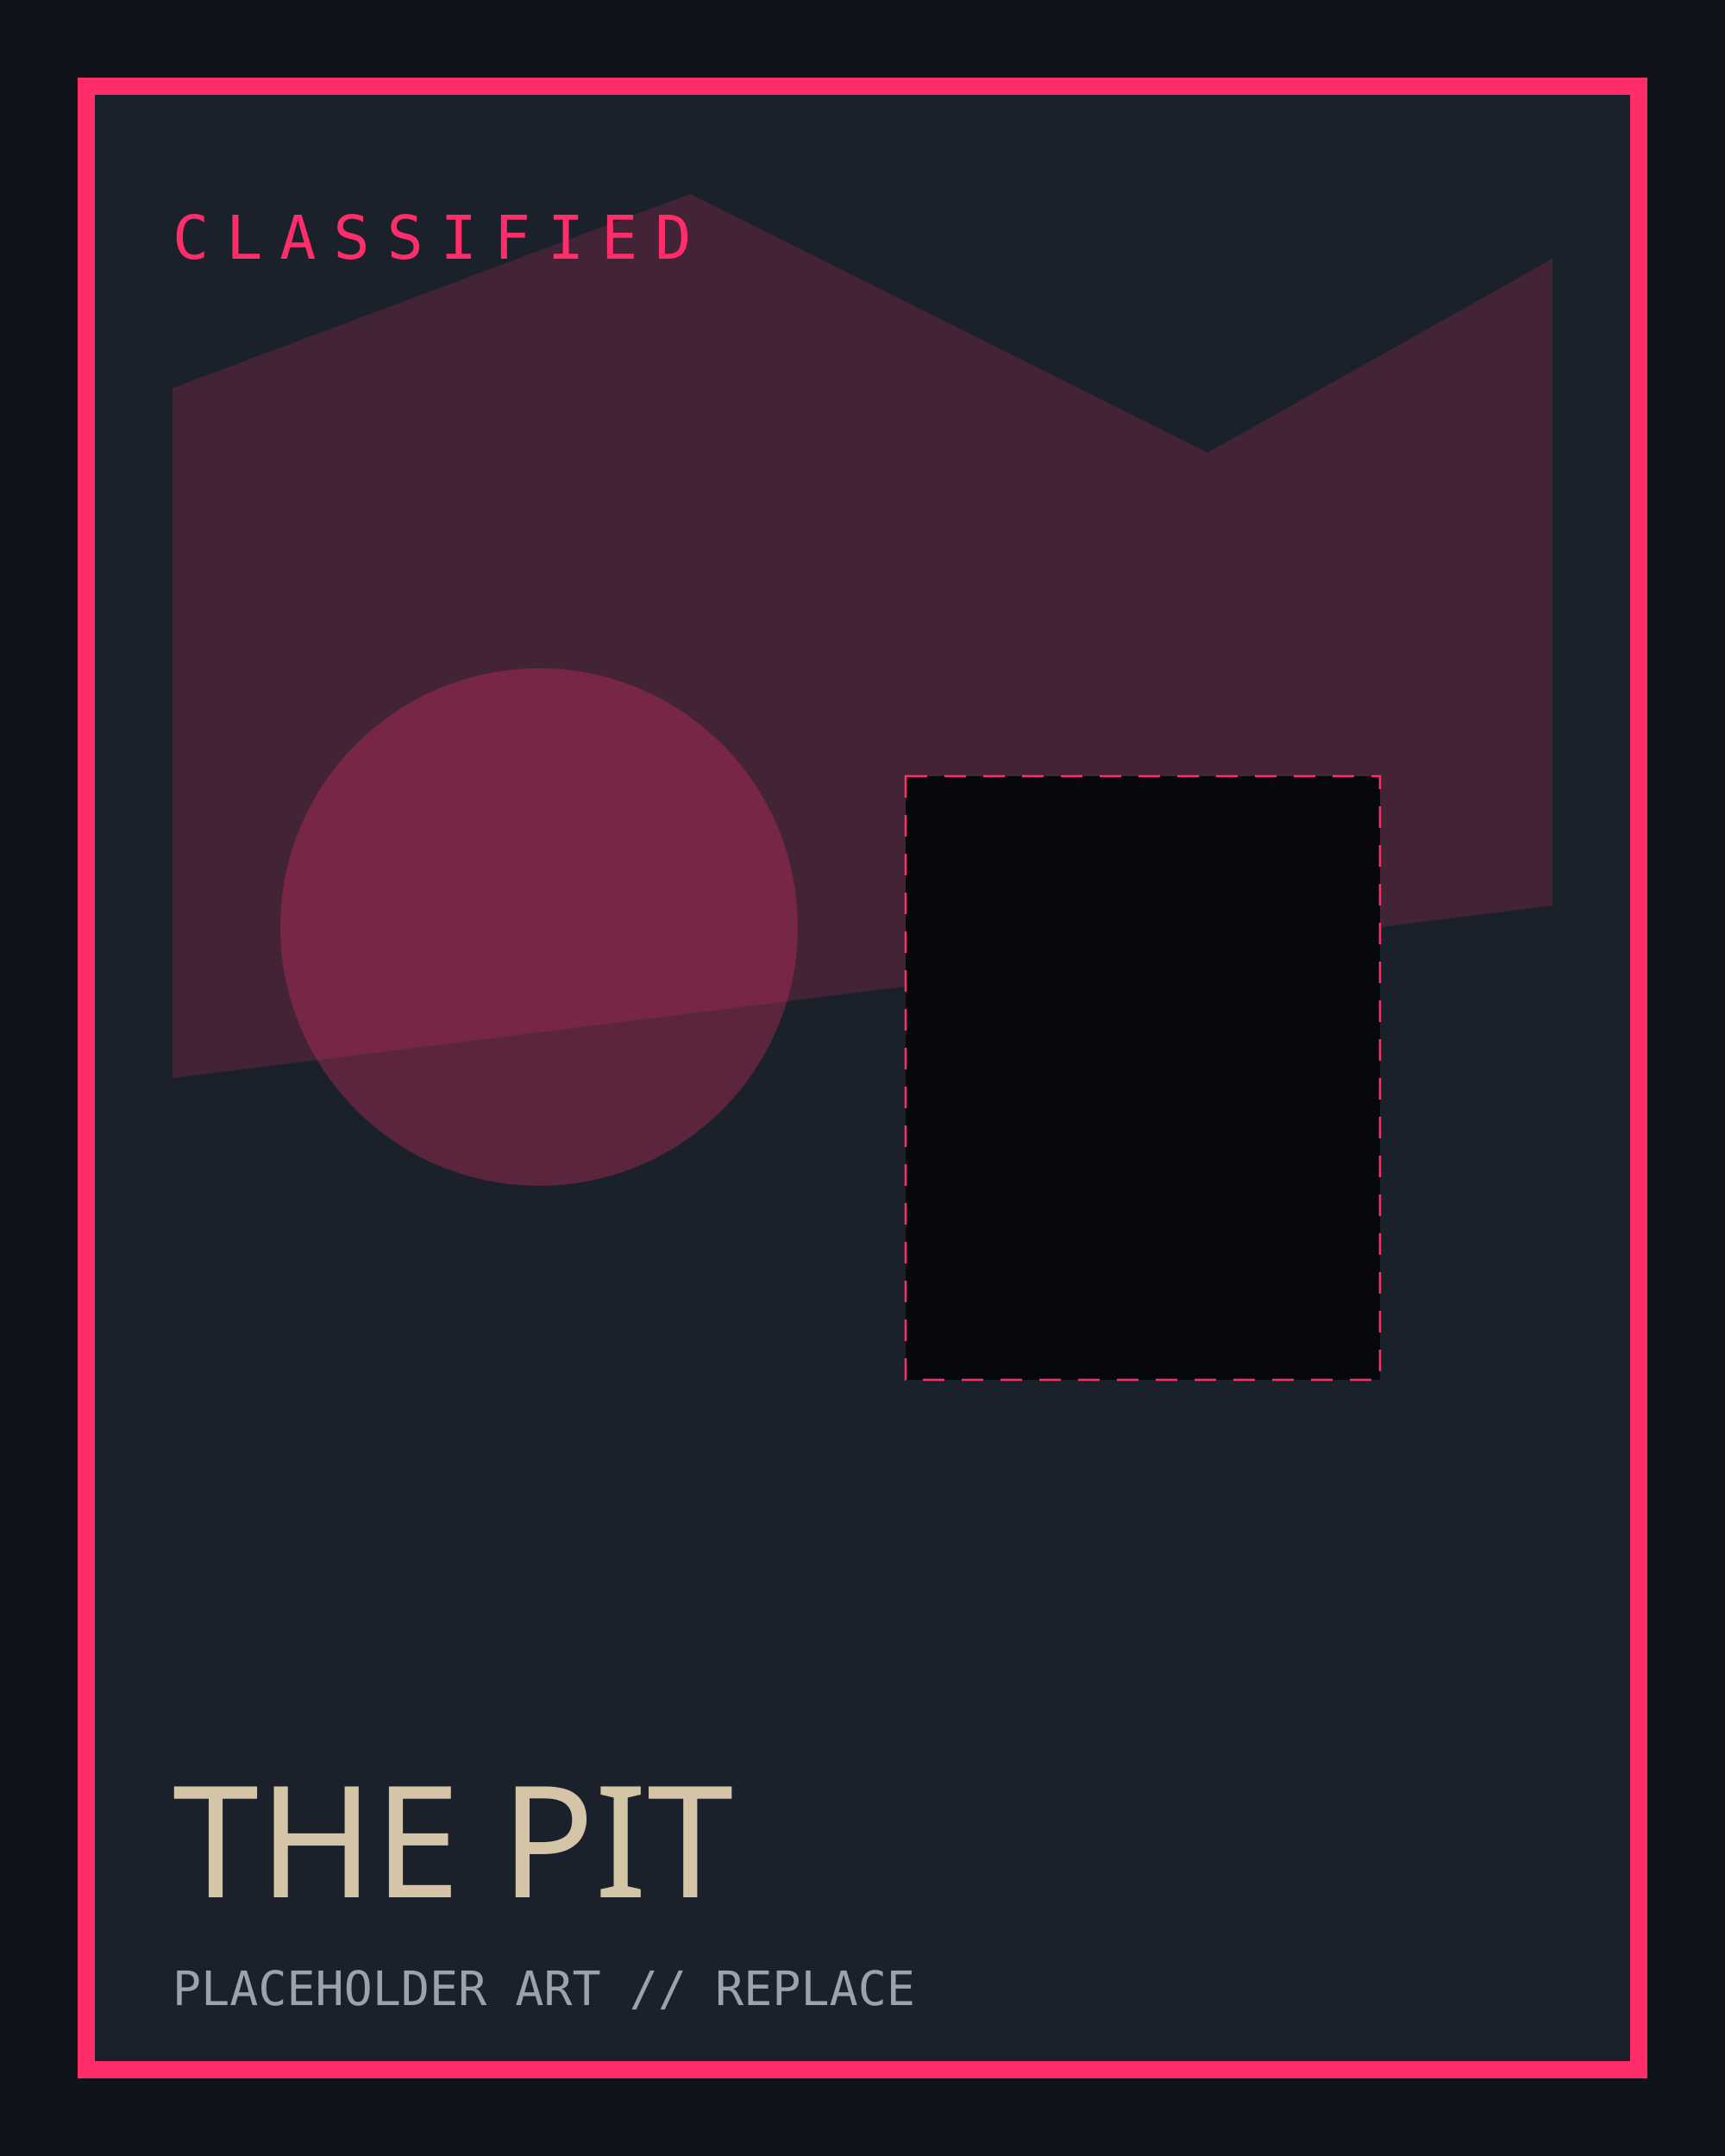
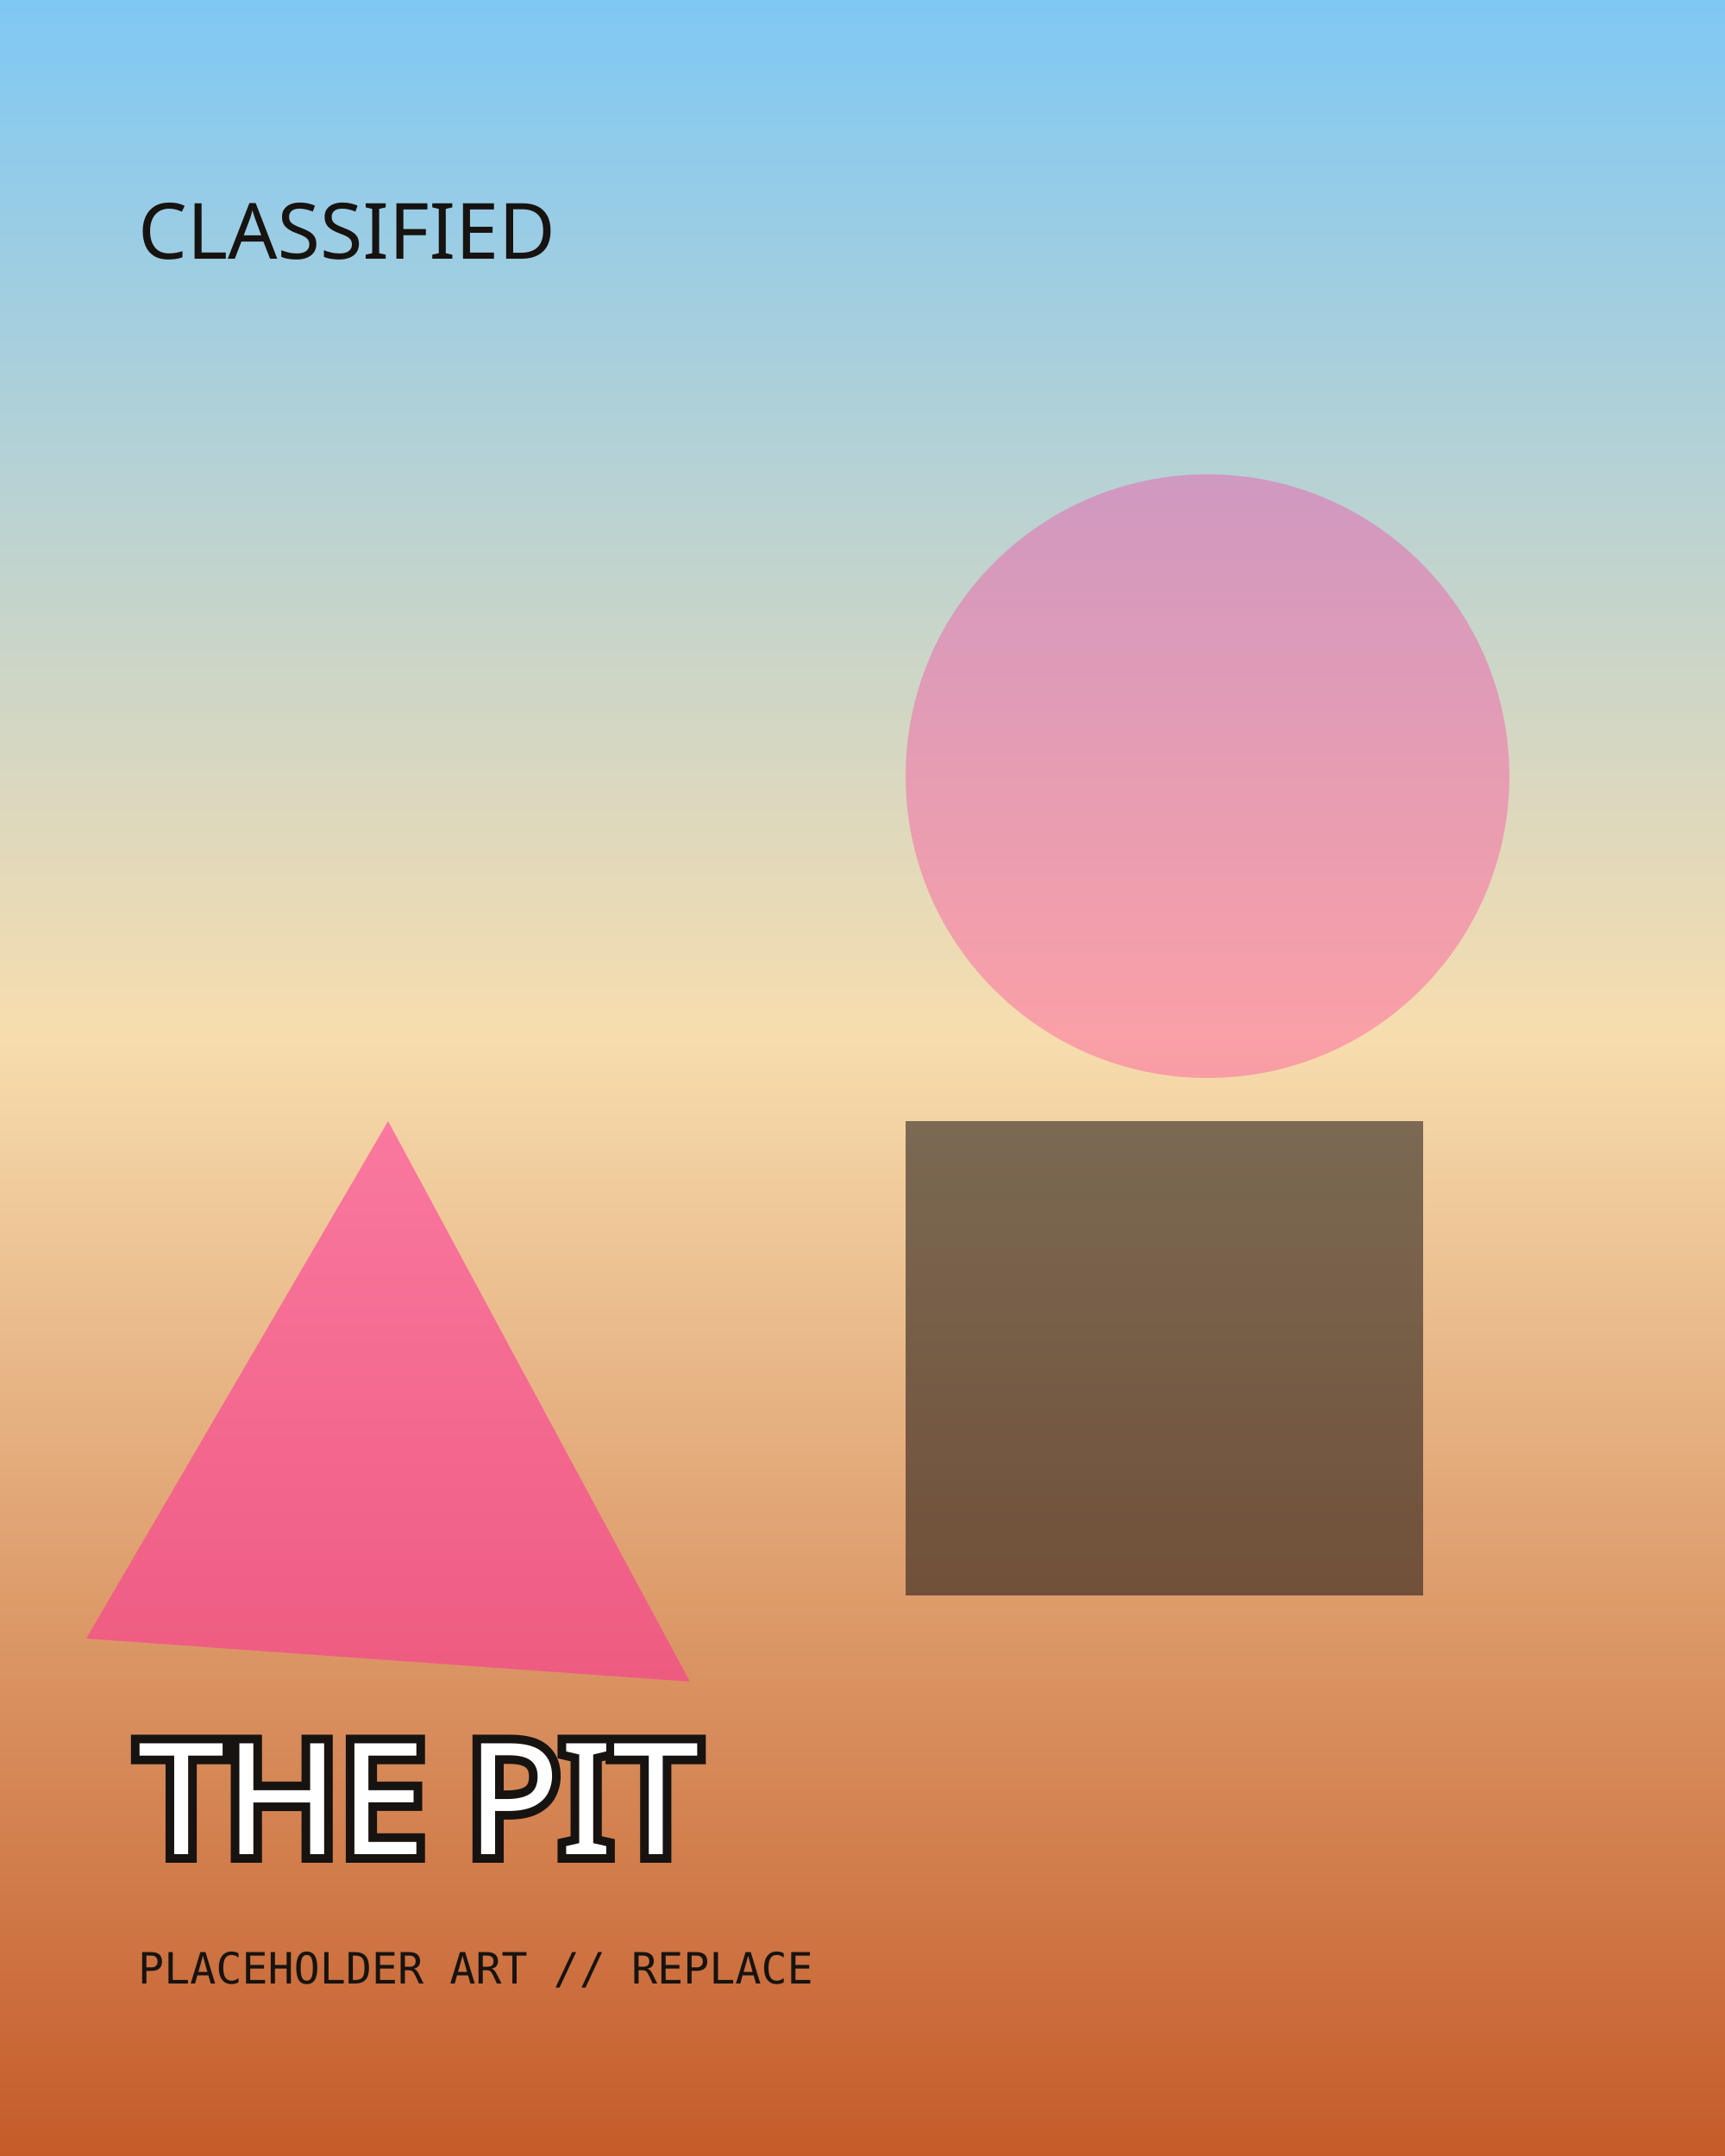
<svg xmlns="http://www.w3.org/2000/svg" viewBox="0 0 800 1000" role="img" aria-label="THE PIT">
-   <rect width="800" height="1000" fill="#10131a" />
-   <rect x="40" y="40" width="720" height="920" fill="#1a212b" stroke="#ff2d6a" stroke-width="8" />
-   <polygon points="80,180 320,90 560,210 720,120 720,420 80,500" fill="#ff2d6a" opacity="0.18" />
-   <circle cx="250" cy="430" r="120" fill="#ff2d6a" opacity="0.28" />
-   <rect x="420" y="360" width="220" height="280" fill="#07080c" stroke="#ff2d6a" stroke-dasharray="10 8" />
-   <text x="80" y="120" fill="#ff2d6a" font-family="monospace" font-size="28" letter-spacing="8">CLASSIFIED</text>
-   <text x="80" y="880" fill="#d4c4a8" font-family="Impact, sans-serif" font-size="72">THE PIT</text>
-   <text x="80" y="930" fill="#9aa3ad" font-family="monospace" font-size="22">PLACEHOLDER ART // REPLACE</text>
+   <defs>
+     <linearGradient id="sky-the-pit" x1="0" y1="0" x2="0" y2="1">
+       <stop offset="0%" stop-color="#7ec8f5" />
+       <stop offset="48%" stop-color="#f7ddae" />
+       <stop offset="100%" stop-color="#c45a28" />
+     </linearGradient>
+   </defs>
+   <rect width="800" height="1000" fill="url(#sky-the-pit)" />
+   <path d="M40 760 L180 520 L320 780 Z" fill="#ff2d9a" opacity="0.55" />
+   <circle cx="560" cy="360" r="140" fill="#ff2d9a" opacity="0.35" />
+   <rect x="420" y="520" width="240" height="220" fill="#171310" opacity="0.55" />
+   <text x="64" y="120" fill="#171310" font-family="Impact, sans-serif" font-size="36">CLASSIFIED</text>
+   <text x="64" y="860" fill="#fff" font-family="Impact, sans-serif" font-size="72" stroke="#171310" stroke-width="8" paint-order="stroke">THE PIT</text>
+   <text x="64" y="920" fill="#171310" font-family="monospace" font-size="20">PLACEHOLDER ART // REPLACE</text>
</svg>
